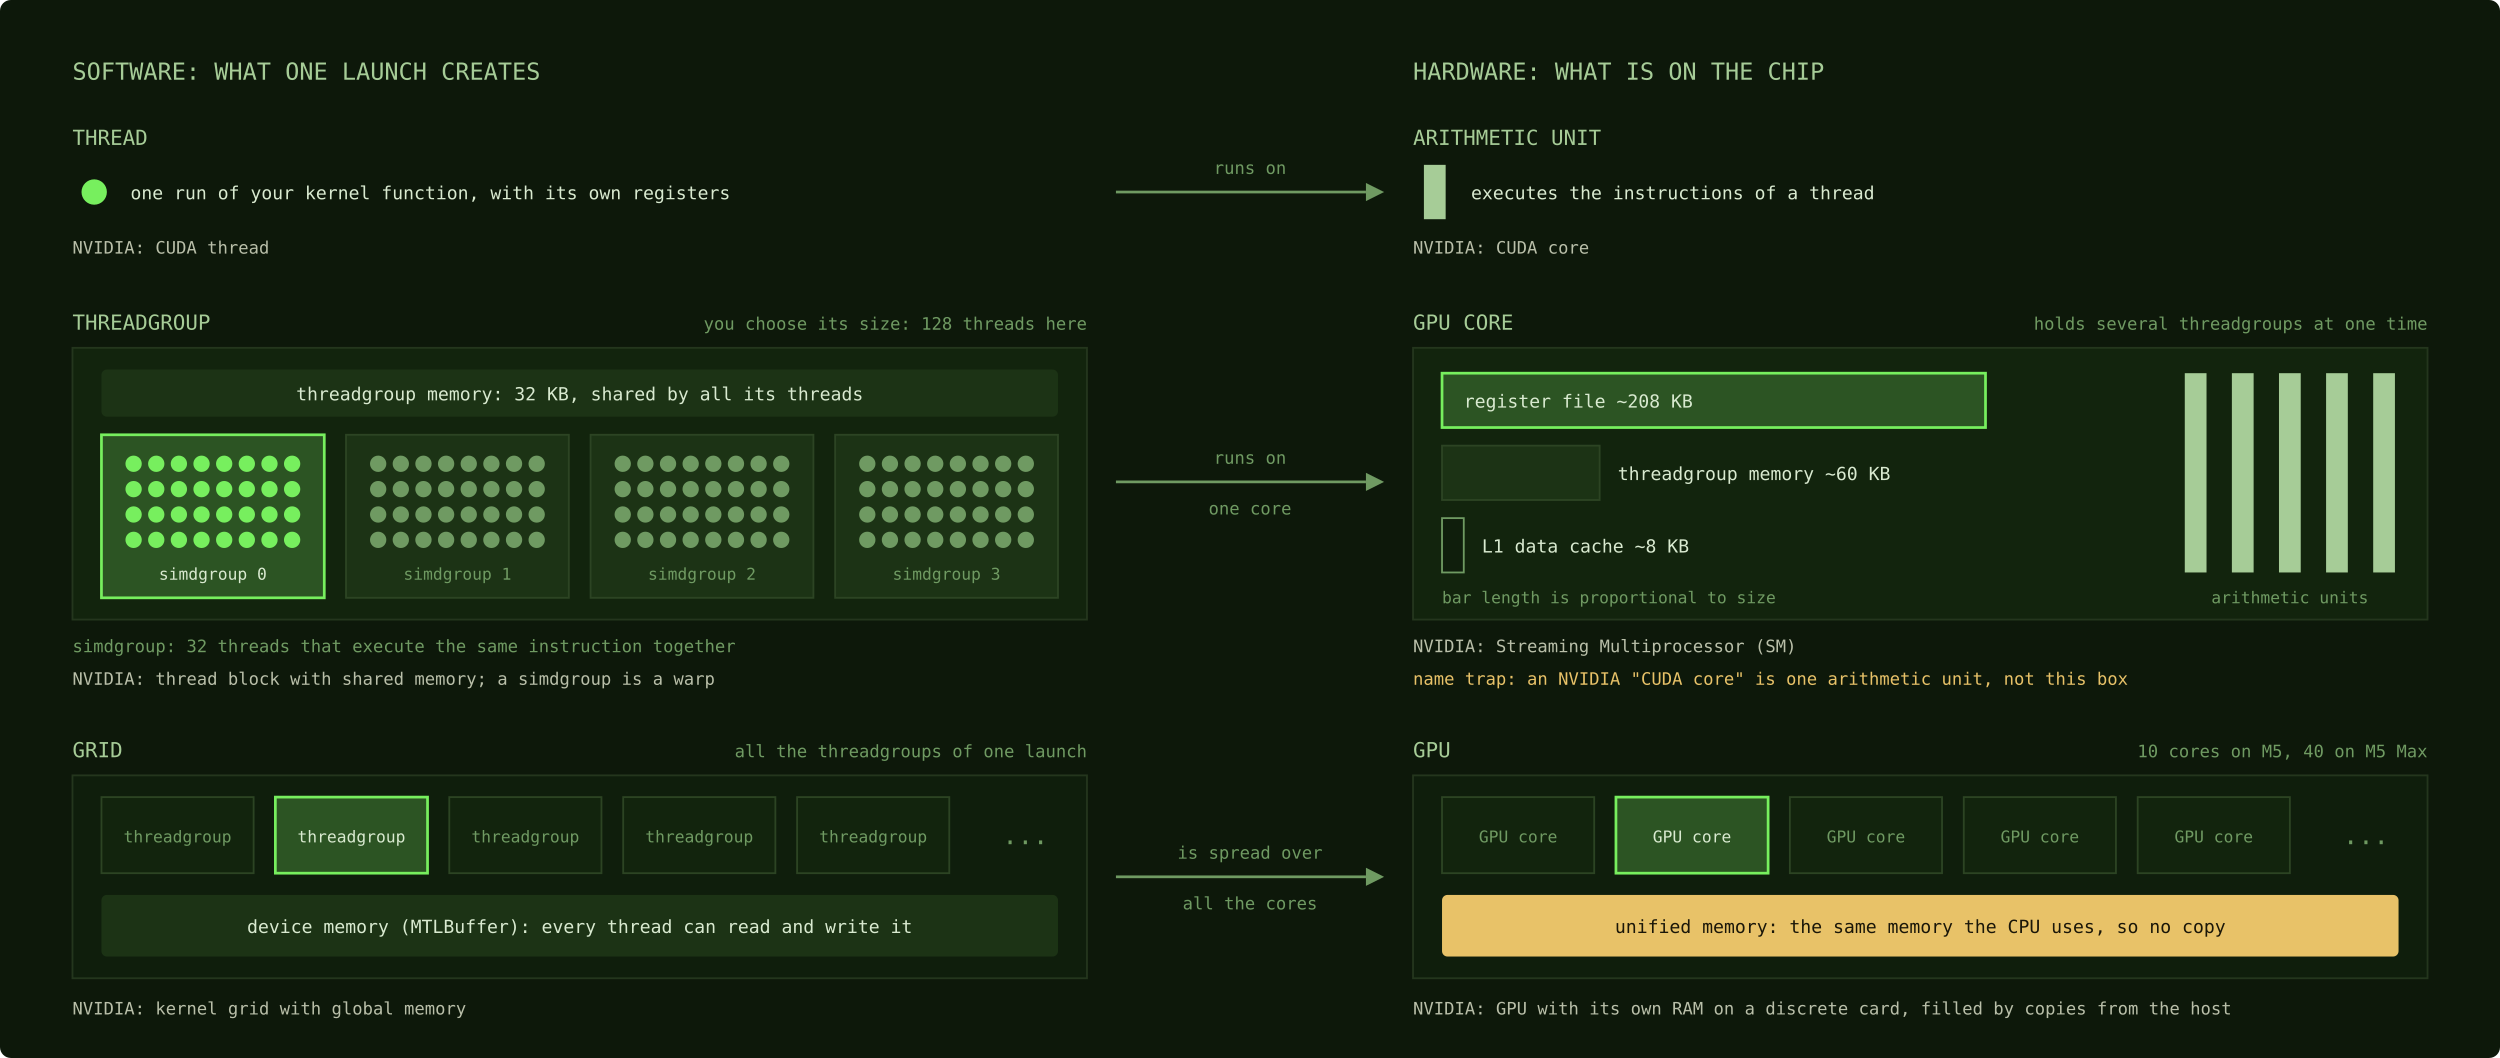
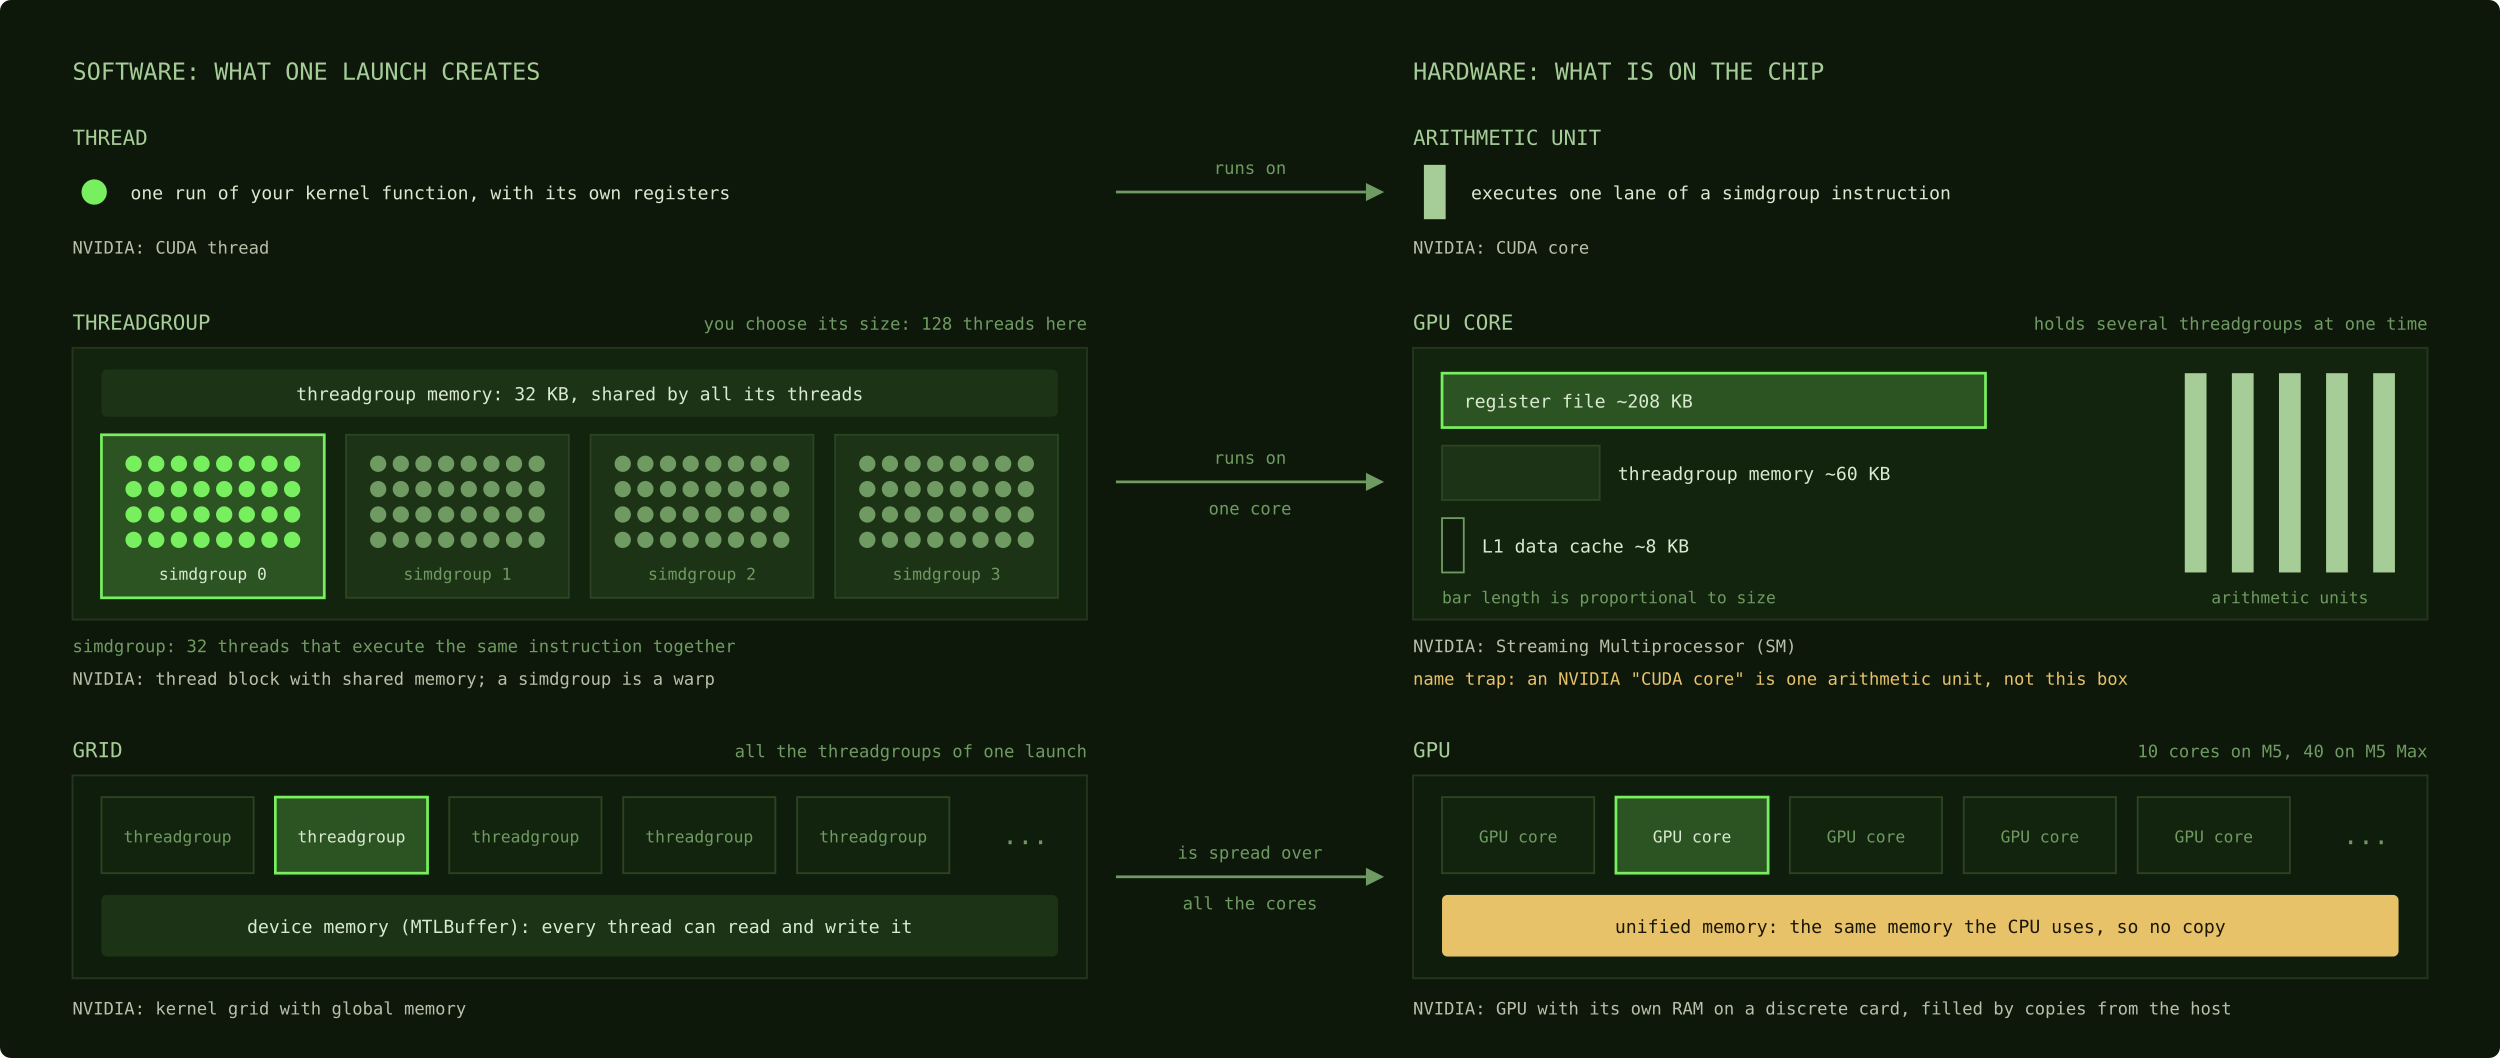
<svg xmlns="http://www.w3.org/2000/svg" viewBox="0 0 1380 584" role="img" aria-label="Two hierarchies side by side. Software, top to bottom: a thread, a threadgroup of four simdgroups with 32 KB of threadgroup memory, and a grid of threadgroups over device memory. Hardware, top to bottom: an arithmetic unit, a GPU core with a 208 KB register file, 60 KB of threadgroup memory and an 8 KB L1 cache, and a GPU of 10 to 40 cores over unified memory shared with the CPU. Each software level runs on the hardware level beside it." font-family="Azeret Mono, ui-monospace, Menlo, monospace">
  <rect width="1380" height="584" rx="6" fill="#0d180a" />
  <defs>
    <g id="al-dots">
      <circle cx="17.75" cy="16" r="4.5" />
      <circle cx="30.25" cy="16" r="4.5" />
      <circle cx="42.75" cy="16" r="4.5" />
      <circle cx="55.25" cy="16" r="4.5" />
      <circle cx="67.75" cy="16" r="4.5" />
      <circle cx="80.25" cy="16" r="4.5" />
      <circle cx="92.75" cy="16" r="4.5" />
      <circle cx="105.25" cy="16" r="4.5" />
      <circle cx="17.75" cy="30" r="4.5" />
      <circle cx="30.25" cy="30" r="4.5" />
      <circle cx="42.75" cy="30" r="4.5" />
      <circle cx="55.25" cy="30" r="4.5" />
      <circle cx="67.75" cy="30" r="4.5" />
      <circle cx="80.25" cy="30" r="4.5" />
      <circle cx="92.75" cy="30" r="4.5" />
      <circle cx="105.25" cy="30" r="4.5" />
      <circle cx="17.75" cy="44" r="4.5" />
      <circle cx="30.25" cy="44" r="4.5" />
      <circle cx="42.75" cy="44" r="4.5" />
      <circle cx="55.25" cy="44" r="4.5" />
      <circle cx="67.75" cy="44" r="4.5" />
      <circle cx="80.25" cy="44" r="4.5" />
      <circle cx="92.75" cy="44" r="4.5" />
      <circle cx="105.25" cy="44" r="4.5" />
      <circle cx="17.75" cy="58" r="4.5" />
      <circle cx="30.25" cy="58" r="4.5" />
      <circle cx="42.75" cy="58" r="4.5" />
      <circle cx="55.25" cy="58" r="4.5" />
      <circle cx="67.75" cy="58" r="4.5" />
      <circle cx="80.25" cy="58" r="4.5" />
      <circle cx="92.75" cy="58" r="4.5" />
      <circle cx="105.25" cy="58" r="4.5" />
    </g>
  </defs>
  <text x="40" y="44" font-size="13" fill="#a6cc97">SOFTWARE: WHAT ONE LAUNCH CREATES</text>
  <text x="780" y="44" font-size="13" fill="#a6cc97">HARDWARE: WHAT IS ON THE CHIP</text>
  <text x="40" y="80" font-size="11.5" fill="#a6cc97">THREAD</text>
  <circle cx="52" cy="106" r="7" fill="#77ef5e" />
  <text x="72" y="110" font-size="10" fill="#d9ead0">one run of your kernel function, with its own registers</text>
  <text x="40" y="140" font-size="9.5" fill="#b9bfa9">NVIDIA: CUDA thread</text>
  <text x="780" y="80" font-size="11.5" fill="#a6cc97">ARITHMETIC UNIT</text>
  <rect x="786" y="91" width="12" height="30" fill="#a6cc97" />
-   <text x="812" y="110" font-size="10" fill="#d9ead0">executes the instructions of a thread</text>
+   <text x="812" y="110" font-size="10" fill="#d9ead0">executes one lane of a simdgroup instruction</text>
  <text x="780" y="140" font-size="9.5" fill="#b9bfa9">NVIDIA: CUDA core</text>
  <g stroke="#6f9a62" fill="#6f9a62">
    <line x1="616" y1="106" x2="754" y2="106" stroke-width="1.5" />
    <path d="M754 101 L764 106 L754 111 Z" stroke="none" />
  </g>
  <text x="690" y="96" font-size="9.5" fill="#6f9a62" text-anchor="middle">runs on</text>
  <text x="40" y="182" font-size="11.5" fill="#a6cc97">THREADGROUP</text>
  <text x="600" y="182" font-size="9.5" fill="#6f9a62" text-anchor="end">you choose its size: 128 threads here</text>
  <rect x="40" y="192" width="560" height="150" fill="#12240d" stroke="#24361d" />
  <rect x="56" y="204" width="528" height="26" fill="#1c3315" rx="3" />
  <text x="320" y="221" font-size="10" fill="#d9ead0" text-anchor="middle">threadgroup memory: 32 KB, shared by all its threads</text>
  <rect x="56" y="240" width="123" height="90" fill="#2c5423" stroke="#77ef5e" stroke-width="1.5" />
  <use href="#al-dots" x="56" y="240" fill="#77ef5e" />
  <text x="117.5" y="320" font-size="9" fill="#d9ead0" text-anchor="middle">simdgroup 0</text>
  <rect x="191" y="240" width="123" height="90" fill="#1c3315" stroke="#2c4423" />
  <use href="#al-dots" x="191" y="240" fill="#6f9a62" />
  <text x="252.5" y="320" font-size="9" fill="#6f9a62" text-anchor="middle">simdgroup 1</text>
  <rect x="326" y="240" width="123" height="90" fill="#1c3315" stroke="#2c4423" />
  <use href="#al-dots" x="326" y="240" fill="#6f9a62" />
  <text x="387.5" y="320" font-size="9" fill="#6f9a62" text-anchor="middle">simdgroup 2</text>
  <rect x="461" y="240" width="123" height="90" fill="#1c3315" stroke="#2c4423" />
  <use href="#al-dots" x="461" y="240" fill="#6f9a62" />
  <text x="522.5" y="320" font-size="9" fill="#6f9a62" text-anchor="middle">simdgroup 3</text>
  <text x="40" y="360" font-size="9.5" fill="#6f9a62">simdgroup: 32 threads that execute the same instruction together</text>
  <text x="40" y="378" font-size="9.5" fill="#b9bfa9">NVIDIA: thread block with shared memory; a simdgroup is a warp</text>
  <text x="780" y="182" font-size="11.5" fill="#a6cc97">GPU CORE</text>
  <text x="1340" y="182" font-size="9.5" fill="#6f9a62" text-anchor="end">holds several threadgroups at one time</text>
  <rect x="780" y="192" width="560" height="150" fill="#12240d" stroke="#24361d" />
  <rect x="796" y="206" width="300" height="30" fill="#2c5423" stroke="#77ef5e" stroke-width="1.5" />
  <text x="808" y="225" font-size="10" fill="#d9ead0">register file ~208 KB</text>
  <rect x="796" y="246" width="87" height="30" fill="#1c3315" stroke="#2c4423" />
  <text x="893" y="265" font-size="10" fill="#d9ead0">threadgroup memory ~60 KB</text>
  <rect x="796" y="286" width="12" height="30" fill="#0f1e0c" stroke="#6f9a62" />
  <text x="818" y="305" font-size="10" fill="#d9ead0">L1 data cache ~8 KB</text>
  <text x="796" y="333" font-size="9" fill="#6f9a62">bar length is proportional to size</text>
  <g fill="#a6cc97">
    <rect x="1206" y="206" width="12" height="110" />
    <rect x="1232" y="206" width="12" height="110" />
    <rect x="1258" y="206" width="12" height="110" />
    <rect x="1284" y="206" width="12" height="110" />
    <rect x="1310" y="206" width="12" height="110" />
  </g>
  <text x="1264" y="333" font-size="9" fill="#6f9a62" text-anchor="middle">arithmetic units</text>
  <text x="780" y="360" font-size="9.5" fill="#b9bfa9">NVIDIA: Streaming Multiprocessor (SM)</text>
  <text x="780" y="378" font-size="9.5" fill="#e8c268">name trap: an NVIDIA "CUDA core" is one arithmetic unit, not this box</text>
  <g stroke="#6f9a62" fill="#6f9a62">
    <line x1="616" y1="266" x2="754" y2="266" stroke-width="1.5" />
    <path d="M754 261 L764 266 L754 271 Z" stroke="none" />
  </g>
  <text x="690" y="256" font-size="9.5" fill="#6f9a62" text-anchor="middle">runs on</text>
  <text x="690" y="284" font-size="9.5" fill="#6f9a62" text-anchor="middle">one core</text>
  <text x="40" y="418" font-size="11.5" fill="#a6cc97">GRID</text>
  <text x="600" y="418" font-size="9.5" fill="#6f9a62" text-anchor="end">all the threadgroups of one launch</text>
  <rect x="40" y="428" width="560" height="112" fill="#0f1e0c" stroke="#24361d" />
  <text x="780" y="418" font-size="11.5" fill="#a6cc97">GPU</text>
  <text x="1340" y="418" font-size="9.5" fill="#6f9a62" text-anchor="end">10 cores on M5, 40 on M5 Max</text>
  <rect x="780" y="428" width="560" height="112" fill="#0f1e0c" stroke="#24361d" />
  <rect x="56" y="440" width="84" height="42" fill="#12240d" stroke="#2c4423" />
  <text x="98" y="465" font-size="9" fill="#6f9a62" text-anchor="middle">threadgroup</text>
  <rect x="152" y="440" width="84" height="42" fill="#2c5423" stroke="#77ef5e" stroke-width="1.5" />
  <text x="194" y="465" font-size="9" fill="#d9ead0" text-anchor="middle">threadgroup</text>
  <rect x="248" y="440" width="84" height="42" fill="#12240d" stroke="#2c4423" />
  <text x="290" y="465" font-size="9" fill="#6f9a62" text-anchor="middle">threadgroup</text>
  <rect x="344" y="440" width="84" height="42" fill="#12240d" stroke="#2c4423" />
  <text x="386" y="465" font-size="9" fill="#6f9a62" text-anchor="middle">threadgroup</text>
  <rect x="440" y="440" width="84" height="42" fill="#12240d" stroke="#2c4423" />
  <text x="482" y="465" font-size="9" fill="#6f9a62" text-anchor="middle">threadgroup</text>
  <text x="566" y="466" font-size="14" fill="#6f9a62" text-anchor="middle">...</text>
  <rect x="796" y="440" width="84" height="42" fill="#12240d" stroke="#2c4423" />
  <text x="838" y="465" font-size="9" fill="#6f9a62" text-anchor="middle">GPU core</text>
  <rect x="892" y="440" width="84" height="42" fill="#2c5423" stroke="#77ef5e" stroke-width="1.5" />
  <text x="934" y="465" font-size="9" fill="#d9ead0" text-anchor="middle">GPU core</text>
  <rect x="988" y="440" width="84" height="42" fill="#12240d" stroke="#2c4423" />
  <text x="1030" y="465" font-size="9" fill="#6f9a62" text-anchor="middle">GPU core</text>
  <rect x="1084" y="440" width="84" height="42" fill="#12240d" stroke="#2c4423" />
  <text x="1126" y="465" font-size="9" fill="#6f9a62" text-anchor="middle">GPU core</text>
  <rect x="1180" y="440" width="84" height="42" fill="#12240d" stroke="#2c4423" />
  <text x="1222" y="465" font-size="9" fill="#6f9a62" text-anchor="middle">GPU core</text>
  <text x="1306" y="466" font-size="14" fill="#6f9a62" text-anchor="middle">...</text>
  <rect x="56" y="494" width="528" height="34" fill="#1c3315" rx="3" />
  <text x="320" y="515" font-size="10" fill="#d9ead0" text-anchor="middle">device memory (MTLBuffer): every thread can read and write it</text>
  <rect x="796" y="494" width="528" height="34" fill="#e8c268" rx="3" />
  <text x="1060" y="515" font-size="10" fill="#1a1608" text-anchor="middle">unified memory: the same memory the CPU uses, so no copy</text>
  <text x="40" y="560" font-size="9.5" fill="#b9bfa9">NVIDIA: kernel grid with global memory</text>
  <text x="780" y="560" font-size="9.5" fill="#b9bfa9">NVIDIA: GPU with its own RAM on a discrete card, filled by copies from the host</text>
  <g stroke="#6f9a62" fill="#6f9a62">
    <line x1="616" y1="484" x2="754" y2="484" stroke-width="1.5" />
    <path d="M754 479 L764 484 L754 489 Z" stroke="none" />
  </g>
  <text x="690" y="474" font-size="9.5" fill="#6f9a62" text-anchor="middle">is spread over</text>
  <text x="690" y="502" font-size="9.5" fill="#6f9a62" text-anchor="middle">all the cores</text>
</svg>
